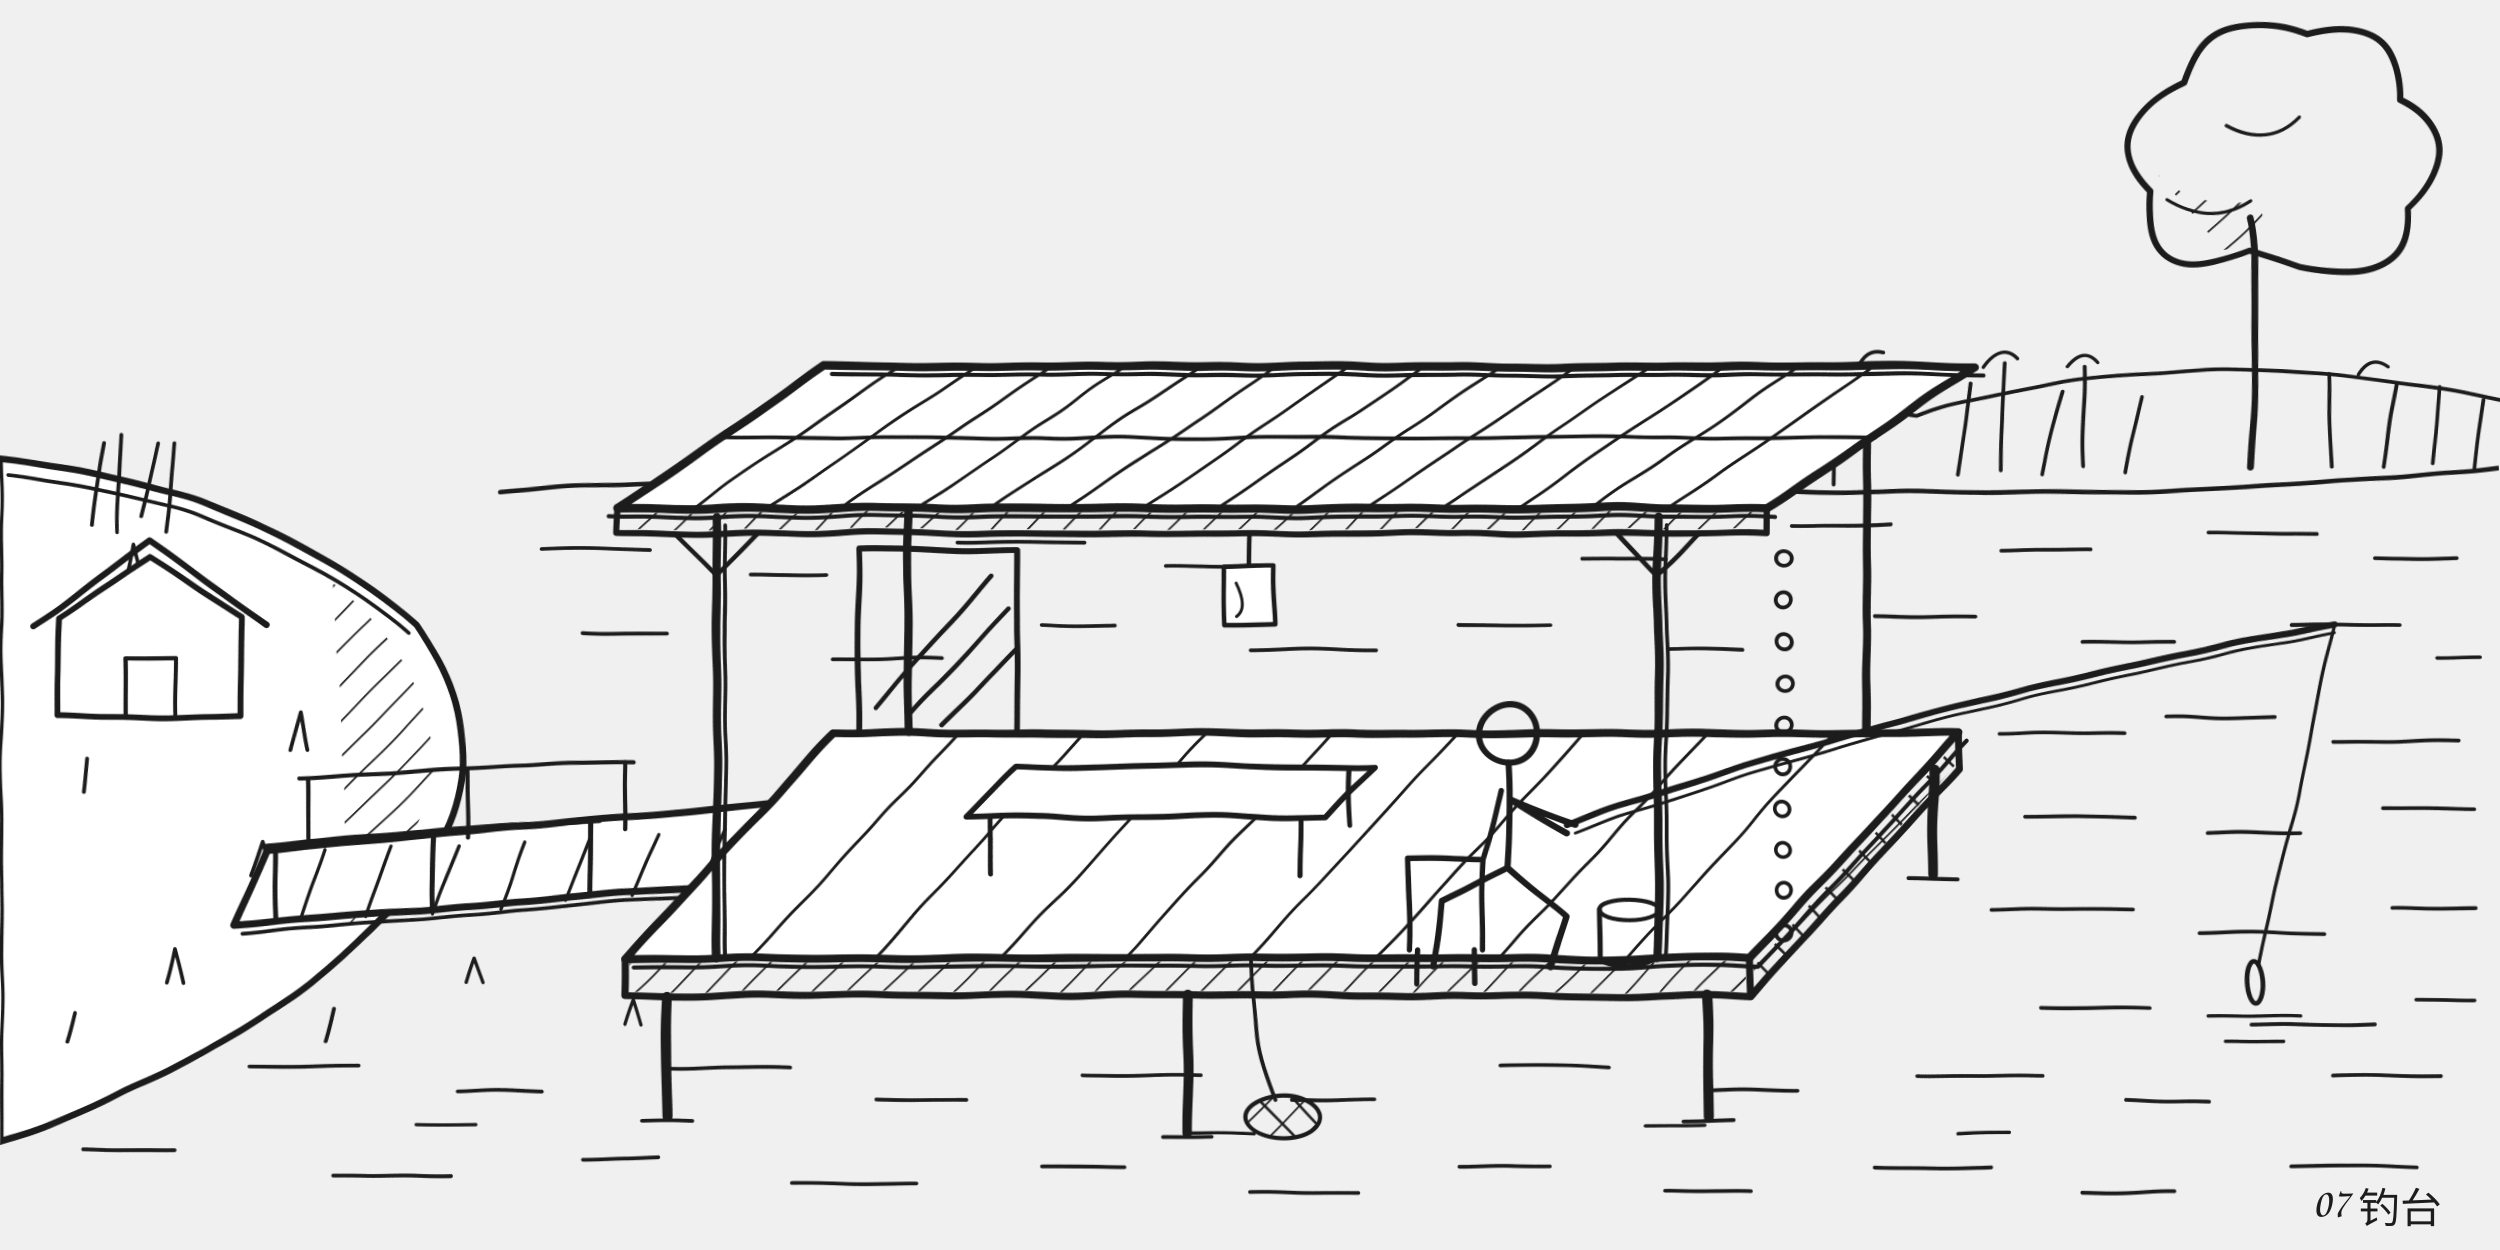
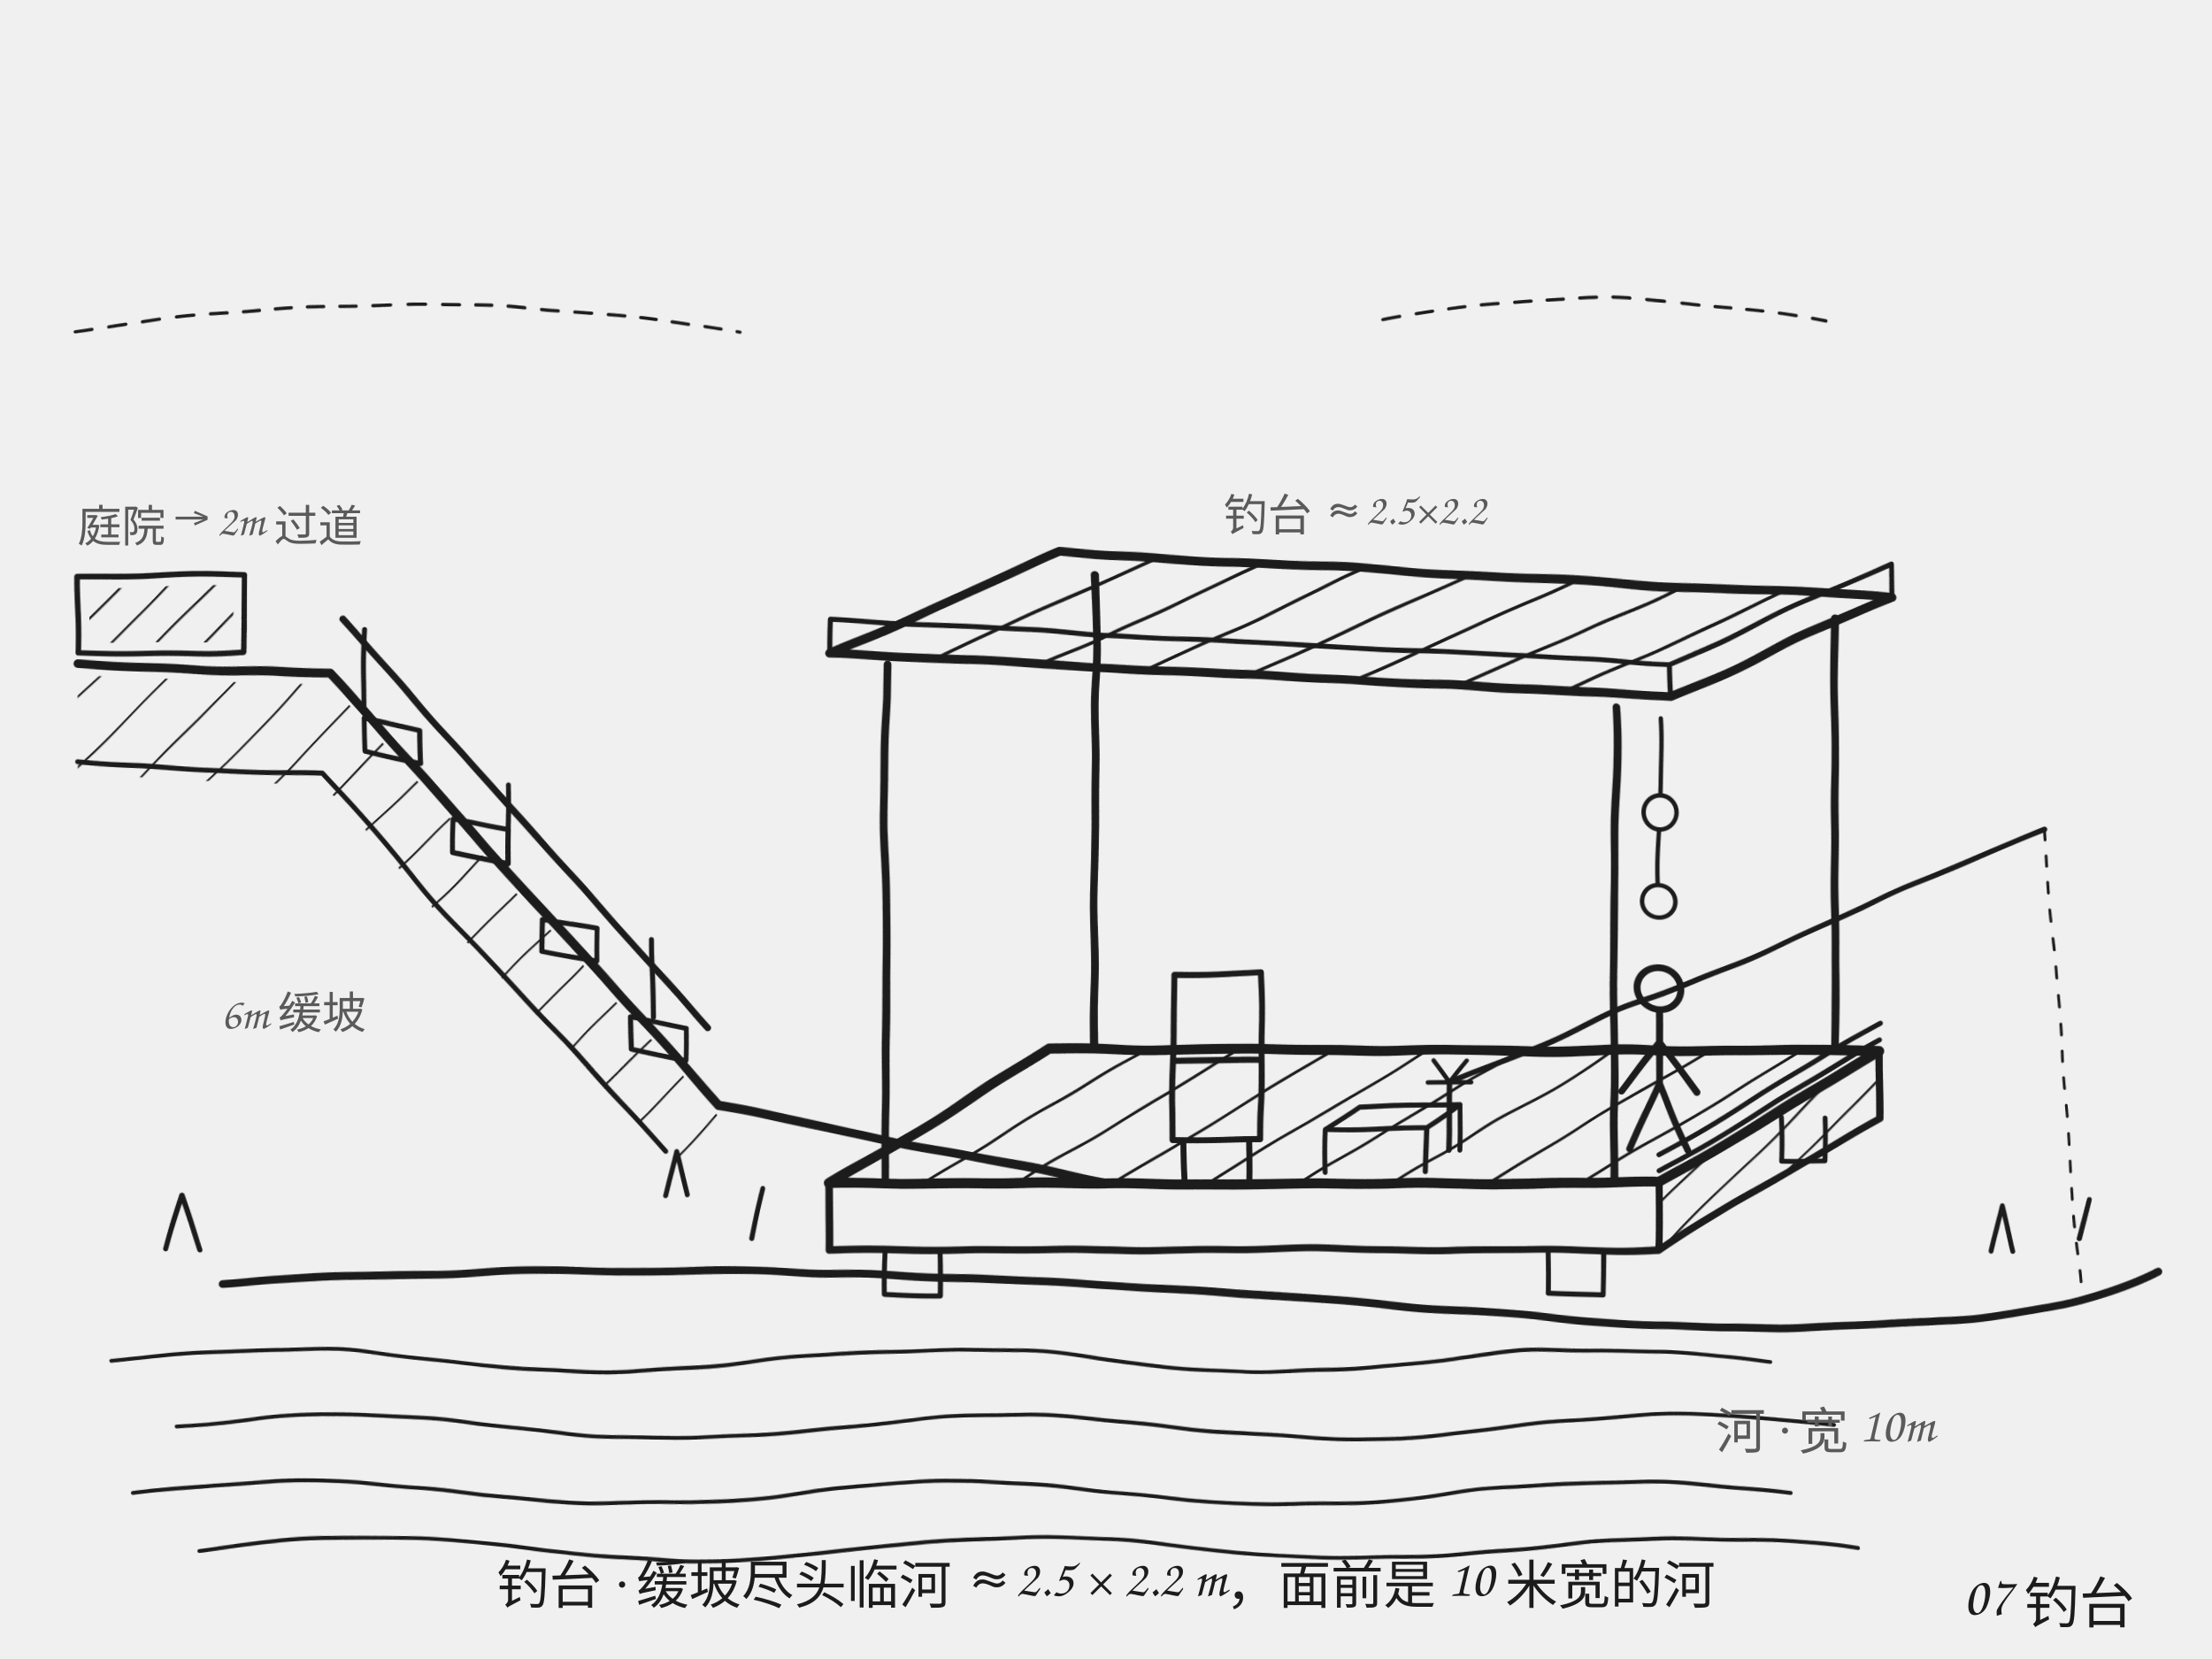
- <svg xmlns="http://www.w3.org/2000/svg" viewBox="0 0 600 300" width="600" height="300">
+ <svg xmlns="http://www.w3.org/2000/svg" viewBox="0 0 400 300" width="400" height="300">
  <defs>
-     <filter id="ma07-rough" x="-5%" y="-5%" width="110%" height="110%">
-       <feTurbulence type="fractalNoise" baseFrequency="0.04" numOctaves="2" seed="7" result="n" />
+     <filter id="marea-07-rough" x="-5%" y="-5%" width="110%" height="110%">
+       <feTurbulence type="fractalNoise" baseFrequency="0.04" numOctaves="2" seed="13" result="n" />
      <feDisplacementMap in="SourceGraphic" in2="n" scale="1.6" xChannelSelector="R" yChannelSelector="G" />
    </filter>
-     <pattern id="ma07-hatch" width="6" height="6" patternUnits="userSpaceOnUse" patternTransform="rotate(45)">
+     <pattern id="marea-07-hatch" width="6" height="6" patternUnits="userSpaceOnUse" patternTransform="rotate(45)">
      <line x1="0" y1="0" x2="0" y2="6" stroke="#1c1c1c" stroke-width="0.8" />
    </pattern>
-     <pattern id="ma07-hatch2" width="6" height="6" patternUnits="userSpaceOnUse" patternTransform="rotate(45)">
+     <pattern id="marea-07-hatch2" width="6" height="6" patternUnits="userSpaceOnUse" patternTransform="rotate(45)">
      <line x1="0" y1="0" x2="0" y2="6" stroke="#1c1c1c" stroke-width="0.8" />
      <line x1="0" y1="3" x2="6" y2="3" stroke="#1c1c1c" stroke-width="0.6" />
    </pattern>
+     <pattern id="marea-07-hatchl" width="9" height="9" patternUnits="userSpaceOnUse" patternTransform="rotate(45)">
+       <line x1="0" y1="0" x2="0" y2="9" stroke="#1c1c1c" stroke-width="0.7" />
+     </pattern>
  </defs>
-   <g filter="url(#ma07-rough)" stroke="#1c1c1c" fill="none" stroke-linecap="round" stroke-linejoin="round">
-     <path d="M120 118 Q250 110 380 116 T600 112" stroke-width="1.1" />
-     <path d="M300 116 Q380 84 460 100 Q520 80 600 96" stroke-width="0.9" />
-     <path d="M540 112 q3 -50 0 -60" stroke-width="1.6" />
-     <path d="M540 60 q-26 12 -24 -14 q-14 -14 8 -26 q6 -20 30 -12 q22 -6 22 16 q18 10 2 26 q2 20 -26 14 Z" stroke-width="1.5" />
-     <path d="M520 48 q10 6 20 0 M534 30 q10 6 18 -2" stroke-width="0.8" />
-     <path d="M516 40 q8 10 26 8 q4 10 -8 12" fill="url(#ma07-hatch)" stroke="none" />
-     <path d="M470 114 l3 -22 M480 113 l1 -26 M490 114 l5 -20 M500 112 l0 -24 M510 113 l4 -18 M560 112 l-1 -22 M572 112 l3 -20 M584 111 l1 -18 M594 112 l2 -16" stroke-width="0.9" />
-     <path d="M476 88 q4 -6 8 -2 M496 88 q4 -5 7 -1 M566 90 q3 -5 7 -2" stroke-width="0.8" />
-     <path d="M400 118 l2 -12 M408 117 l1 -14 M416 118 l3 -10" stroke-width="0.8" />
-     <path d="M440 116 v-14 q0 -6 5 -6 q6 0 6 6 l6 -3 M446 96 v-8 q2 -4 6 -3" stroke-width="0.9" />
-     <path d="M130 132 h26 M180 138 h18 M230 130 h30 M280 136 h22 M330 128 h28 M380 134 h20 M430 126 h24 M480 132 h22 M530 128 h26 M570 134 h20" stroke-width="0.9" />
-     <path d="M140 152 h20 M200 158 h26 M250 150 h18 M300 156 h30 M350 150 h22 M400 156 h18 M450 148 h24 M500 154 h22 M550 150 h26 M585 158 h10" stroke-width="0.9" />
-     <path d="M480 176 h30 M520 172 h26 M560 178 h30 M486 196 h26 M530 200 h22 M572 194 h22" stroke-width="0.9" />
-     <path d="M478 218 h34 M528 224 h30 M574 218 h20 M490 242 h26 M540 246 h30 M580 240 h14" stroke-width="0.9" />
-     <path d="M60 256 h26 M110 262 h20 M160 256 h30 M210 264 h22 M260 258 h28 M310 264 h20 M360 256 h26 M410 262 h22 M460 258 h30 M510 264 h20 M560 258 h26" stroke-width="0.9" />
-     <path d="M20 276 h22 M80 282 h28 M140 278 h18 M190 284 h30 M250 280 h20 M300 286 h26 M350 280 h22 M400 286 h20 M450 280 h28 M500 286 h22 M550 280 h30" stroke-width="0.9" />
-     <path d="M100 270 h14 M285 272 h16 M395 270 h14 M470 272 h12" stroke-width="0.8" />
-     <path d="M0 110 Q60 116 100 150 Q124 184 96 216 Q70 244 30 262 Q14 270 0 274 Z" fill="#fff" stroke-width="1.6" />
-     <path d="M2 114 Q60 120 98 152" stroke-width="0.9" />
-     <path d="M80 140 Q104 160 104 186 Q98 208 84 222" fill="url(#ma07-hatch)" stroke="none" />
-     <path d="M30 140 l2 -9 l2 9 M50 160 l2 -8 l3 8 M70 180 l2 -9 l2 9 M20 190 l1 -8 M60 210 l3 -8 l2 8 M40 236 l2 -8 l2 8 M16 250 l2 -7 M78 250 l2 -8" stroke-width="0.9" />
-     <path d="M22 126 l3 -20 M28 128 l1 -24 M34 124 l4 -18 M40 128 l2 -22" stroke-width="0.9" />
-     <path d="M14 172 L14 148 L36 134 L58 148 L58 172 Z" fill="#fff" stroke-width="1.4" />
-     <path d="M8 150 L36 130 L64 150" stroke-width="1.5" />
-     <path d="M30 172 V158 H42 V172" stroke-width="1" />
-     <path d="M56 222 L176 212 L192 192 L64 204 Z" fill="#fff" stroke-width="1.7" />
-     <path d="M58 224 L176 214" stroke-width="0.9" />
-     <path d="M72 221 l6 -17 M88 220 l6 -17 M104 219 l6 -16 M120 218 l6 -16 M136 216 l6 -15 M152 215 l6 -15 M168 214 l6 -15" stroke-width="0.8" />
-     <path d="M66 221 v-18 M104 218 v-18 M142 215 v-18 M64 203 Q104 199 144 197" stroke-width="1.2" />
-     <path d="M74 203 v-16 M112 201 v-16 M150 199 v-16 M72 187 Q112 184 152 183" stroke-width="1" />
-     <path d="M150 230 L420 230 L470 176 L200 176 Z" fill="#fff" stroke-width="1.9" />
-     <path d="M152 232 L422 232 L472 178" stroke-width="1" />
-     <path d="M150 230 V239 H420 V230 M420 239 L470 185 V176" stroke-width="1.7" />
-     <path d="M151 231 H419 V238 H151 Z" fill="url(#ma07-hatch)" stroke="none" />
-     <path d="M421 232 L469 179 V184 L421 238 Z" fill="url(#ma07-hatch2)" stroke="none" />
-     <path d="M180 230 L230 176 M210 230 L260 176 M240 230 L290 176 M270 230 L320 176 M300 230 L350 176 M330 230 L380 176 M360 230 L410 176 M390 230 L440 176" stroke-width="0.7" />
-     <path d="M160 239 V268 M285 239 V272 M410 239 V268 M464 185 V210" stroke-width="2.4" />
-     <path d="M154 269 h12 M279 273 h12 M404 269 h12 M458 211 h12" stroke-width="0.9" />
-     <path d="M172 230 V124 M398 230 V124 M218 176 V94 M448 176 V94" stroke-width="2" />
-     <path d="M174 230 V126 M400 230 V126" stroke-width="0.9" />
-     <path d="M172 138 l-10 -10 M172 138 l10 -10 M398 138 l10 -10 M398 138 l-10 -10" stroke-width="1.1" />
-     <path d="M148 122 L424 122 L474 88 L198 88 Z" fill="#fff" stroke-width="2" />
-     <path d="M146 124 L426 124 M200 90 L476 90" stroke-width="1" />
-     <path d="M148 122 V128 H424 V122" stroke-width="1.5" />
-     <path d="M149 123 H423 V127 H149 Z" fill="url(#ma07-hatch)" stroke="none" />
-     <path d="M166 122 L216 88 M184 122 L234 88 M202 122 L252 88 M220 122 L270 88 M238 122 L288 88 M256 122 L306 88 M274 122 L324 88 M292 122 L342 88 M310 122 L360 88 M328 122 L378 88 M346 122 L396 88 M364 122 L414 88 M382 122 L432 88 M400 122 L450 88" stroke-width="0.7" />
-     <path d="M173 105 L450 105" stroke-width="0.9" />
-     <circle cx="428" cy="134" r="1.8" stroke-width="0.9" />
-     <circle cx="428" cy="144" r="1.8" stroke-width="0.9" />
-     <circle cx="428" cy="154" r="1.8" stroke-width="0.9" />
-     <circle cx="428" cy="164" r="1.8" stroke-width="0.9" />
-     <circle cx="428" cy="174" r="1.8" stroke-width="0.9" />
-     <circle cx="428" cy="184" r="1.8" stroke-width="0.9" />
-     <circle cx="428" cy="194" r="1.8" stroke-width="0.9" />
-     <circle cx="428" cy="204" r="1.8" stroke-width="0.9" />
-     <circle cx="428" cy="214" r="1.8" stroke-width="0.9" />
-     <circle cx="428" cy="224" r="1.8" stroke-width="0.9" />
-     <path d="M300 128 v8 M294 136 h12 v14 h-12 Z" fill="#fff" stroke-width="1.1" />
-     <path d="M297 140 q3 6 0 8" stroke-width="0.7" />
-     <path d="M232 196 L318 196 L330 184 L244 184 Z" fill="#fff" stroke-width="1.4" />
-     <path d="M238 196 V210 M312 196 V210 M324 184 V198" stroke-width="1.2" />
-     <path d="M206 176 V132 H244 V176" stroke-width="1.4" />
-     <path d="M210 170 L238 138 M218 172 L242 146 M226 174 L244 156" stroke-width="1.1" />
-     <path d="M338 228 V206 H356 V228 M356 206 L360 190 M340 228 V236 M354 228 V236" stroke-width="1.3" />
-     <circle cx="362" cy="176" r="7" stroke-width="1.5" />
-     <path d="M362 183 V208 M362 208 L346 216 L344 232 M362 208 L376 220 L372 232 M362 192 L378 198 M362 192 L376 200" stroke-width="1.5" />
-     <path d="M376 198 Q460 168 560 150" stroke-width="1.5" />
-     <path d="M378 200 Q460 170 560 152" stroke-width="0.7" />
-     <path d="M560 150 Q552 190 542 232" stroke-width="0.8" />
-     <ellipse cx="541" cy="236" rx="1.8" ry="5" stroke-width="1.1" />
-     <path d="M530 244 h22 M534 250 h14" stroke-width="0.8" />
-     <path d="M384 218 v12 q7 3 14 0 v-12" stroke-width="1.2" />
-     <ellipse cx="391" cy="218" rx="7" ry="2.5" stroke-width="1" />
-     <path d="M300 230 q0 20 6 34" stroke-width="0.9" />
-     <ellipse cx="308" cy="268" rx="9" ry="5" fill="url(#ma07-hatch2)" stroke-width="1" />
-     <path d="M150 246 l2 -6 l2 6 M112 236 l2 -6 l2 6" stroke-width="0.8" />
+   <g filter="url(#marea-07-rough)" stroke="#1c1c1c" fill="none" stroke-linecap="round" stroke-linejoin="round">
+     <path d="M40 232 Q140 226 250 236 T390 230" stroke-width="1.4" />
+     <path d="M20 246 q30 -4 60 0 t60 0 t60 0 t60 0 t60 0" stroke-width="0.7" />
+     <path d="M32 258 q30 -4 60 0 t60 0 t60 0 t60 0 t60 0" stroke-width="0.7" />
+     <path d="M24 270 q30 -4 60 0 t60 0 t60 0 t60 0 t60 0" stroke-width="0.7" />
+     <path d="M36 280 q30 -4 60 0 t60 0 t60 0 t60 0 t60 0" stroke-width="0.7" />
+     <path d="M14 60 q60 -10 120 0 M250 58 q40 -8 80 0" stroke-width="0.6" stroke-dasharray="3 3" />
+     <path d="M14 120 L60 122 L130 200 L200 214" stroke-width="1.6" />
+     <path d="M14 138 L58 140 L120 208" stroke-width="0.9" />
+     <path d="M14 122 L60 124 L130 202 L124 212 L58 142 L14 140 Z" fill="url(#marea-07-hatchl)" stroke="none" />
+     <path d="M66 130 l10 2 l0 6 l-10 -2 Z" stroke-width="0.9" />
+     <path d="M82 148 l10 2 l0 6 l-10 -2 Z" stroke-width="0.9" />
+     <path d="M98 166 l10 2 l0 6 l-10 -2 Z" stroke-width="0.9" />
+     <path d="M114 184 l10 2 l0 6 l-10 -2 Z" stroke-width="0.9" />
+     <path d="M62 112 L128 186" stroke-width="1.2" />
+     <path d="M66 128 v-14 M92 156 v-14 M118 184 v-14" stroke-width="0.9" />
+     <path d="M14 104 h30 v14 h-30 Z" stroke-width="1" />
+     <path d="M16 106 h26 v10 h-26 Z" fill="url(#marea-07-hatch)" stroke="none" />
+     <path d="M150 214 L300 214 L340 190 L190 190 Z" stroke-width="1.8" />
+     <path d="M150 214 v12 h150 v-12 M300 226 l40 -24 v-12" stroke-width="1.3" />
+     <path d="M300 214 l40 -24 v12 l-40 24 Z" fill="url(#marea-07-hatch)" stroke="none" />
+     <path d="M167 214 l40 -24" stroke-width="0.5" />
+     <path d="M184 214 l40 -24" stroke-width="0.5" />
+     <path d="M201 214 l40 -24" stroke-width="0.5" />
+     <path d="M218 214 l40 -24" stroke-width="0.5" />
+     <path d="M235 214 l40 -24" stroke-width="0.5" />
+     <path d="M252 214 l40 -24" stroke-width="0.5" />
+     <path d="M269 214 l40 -24" stroke-width="0.5" />
+     <path d="M286 214 l40 -24" stroke-width="0.5" />
+     <path d="M160 226 v8 h10 v-8 M280 226 v8 h10 v-8 M322 202 v8 h8 v-8" stroke-width="0.9" />
+     <path d="M300 212 l40 -24 M300 209 l40 -24" stroke-width="0.9" />
+     <path d="M160 214 V120 M292 214 V128 M198 190 V104 M332 190 V112" stroke-width="1.4" />
+     <path d="M150 118 L302 126 L342 108 L192 100 Z" stroke-width="1.6" />
+     <path d="M169 119 l40 -18" stroke-width="0.6" />
+     <path d="M188 120 l40 -18" stroke-width="0.6" />
+     <path d="M207 121 l40 -18" stroke-width="0.6" />
+     <path d="M226 122 l40 -18" stroke-width="0.6" />
+     <path d="M245 123 l40 -18" stroke-width="0.6" />
+     <path d="M264 124 l40 -18" stroke-width="0.6" />
+     <path d="M283 125 l40 -18" stroke-width="0.6" />
+     <path d="M150 118 l0 -6 l152 8 l0 6 M302 126 v-6 l40 -18 v6" stroke-width="0.9" />
+     <path d="M300 130 v14 a3 3 0 1 0 0.1 0 M300 150 v10 a3 3 0 1 0 0.1 0" stroke-width="0.8" />
+     <path d="M212 206 h16 v-14 h-16 Z M212 192 v-16 h16 v16 M214 206 v8 M226 206 v8" stroke-width="1.1" />
+     <path d="M262 208 v-12 M262 196 L370 150" stroke-width="1" />
+     <path d="M370 150 L376 232" stroke-width="0.5" stroke-dasharray="2 3" />
+     <path d="M258 196 l8 0 M262 196 l-3 -4 M262 196 l3 -4" stroke-width="0.8" />
+     <path d="M240 204 h18 l6 -4 h-18 Z M240 204 v8 M258 204 v8 M264 200 v8" stroke-width="0.9" />
+     <circle cx="300" cy="178.75" r="3.75" stroke-width="1.2" />
+     <path d="M300 182.5 V196.0 M300 188.5 L293.25 197.5 M300 188.5 L306.75 197.5 M300 196.0 L294.75 208 M300 196.0 L305.25 208" stroke-width="1.2" />
+     <path d="M120 216 l2 -8 l2 8 M136 224 l2 -9 M360 226 l2 -8 l2 8 M376 224 l2 -7 M30 226 l3 -10 l3 10" stroke-width="0.9" />
  </g>
-   <text x="586" y="292" text-anchor="end" font-family="'Comic Sans MS','Segoe Print','Bradley Hand',cursive" font-size="10" fill="#1c1c1c">07 钓台</text>
+   <text x="386" y="292" text-anchor="end" font-family="'Long Cang','Kaiti SC',cursive" font-size="10" fill="#1c1c1c">07 钓台</text>
+   <text x="14" y="98" font-family="'Long Cang','Kaiti SC',cursive" font-size="8" fill="#5a5a5a" text-anchor="start" filter="none">庭院 → 2m 过道</text>
+   <text x="40" y="186" font-family="'Long Cang','Kaiti SC',cursive" font-size="8" fill="#5a5a5a" text-anchor="start" filter="none">6m 缓坡</text>
+   <text x="245" y="96" font-family="'Long Cang','Kaiti SC',cursive" font-size="8" fill="#5a5a5a" text-anchor="middle" filter="none">钓台 ≈2.5×2.2</text>
+   <text x="330" y="262" font-family="'Long Cang','Kaiti SC',cursive" font-size="9" fill="#5a5a5a" text-anchor="middle" filter="none">河 · 宽 10m</text>
+   <text x="200" y="290" font-family="'Long Cang','Kaiti SC',cursive" font-size="9.5" fill="#1c1c1c" text-anchor="middle" filter="none">钓台 · 缓坡尽头临河 ≈2.5 × 2.2 m，面前是 10 米宽的河</text>
</svg>
